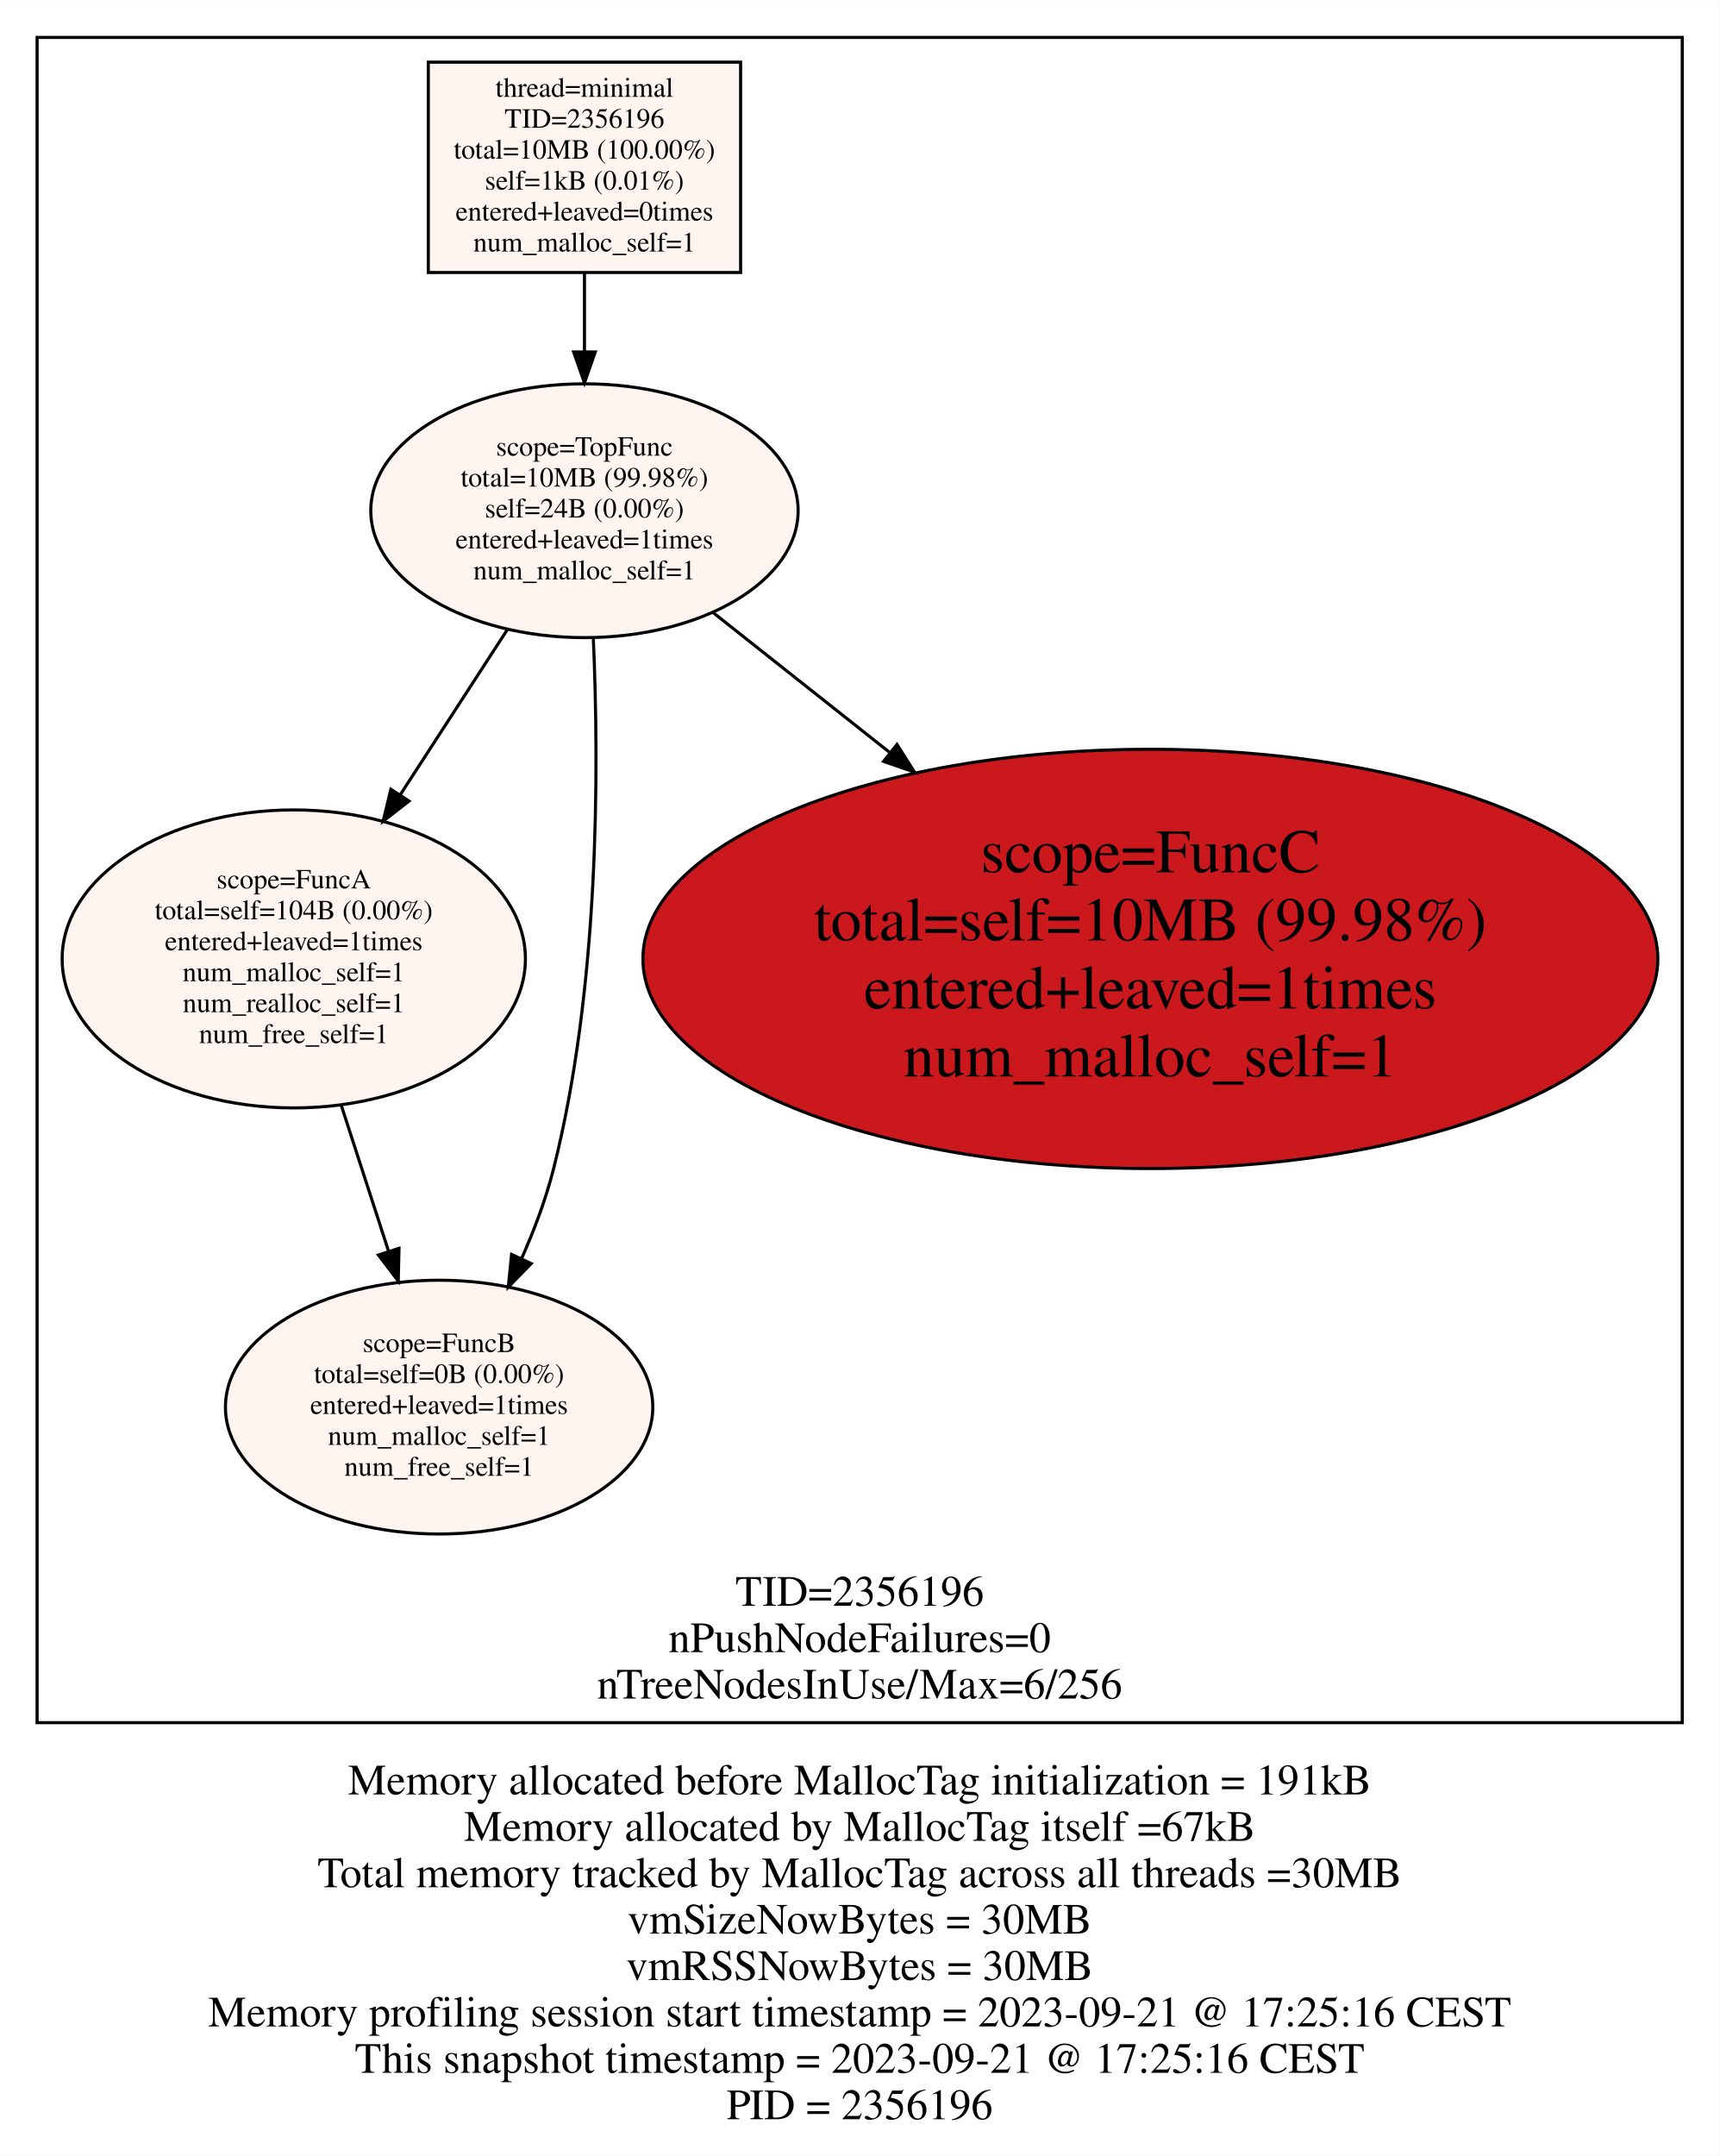
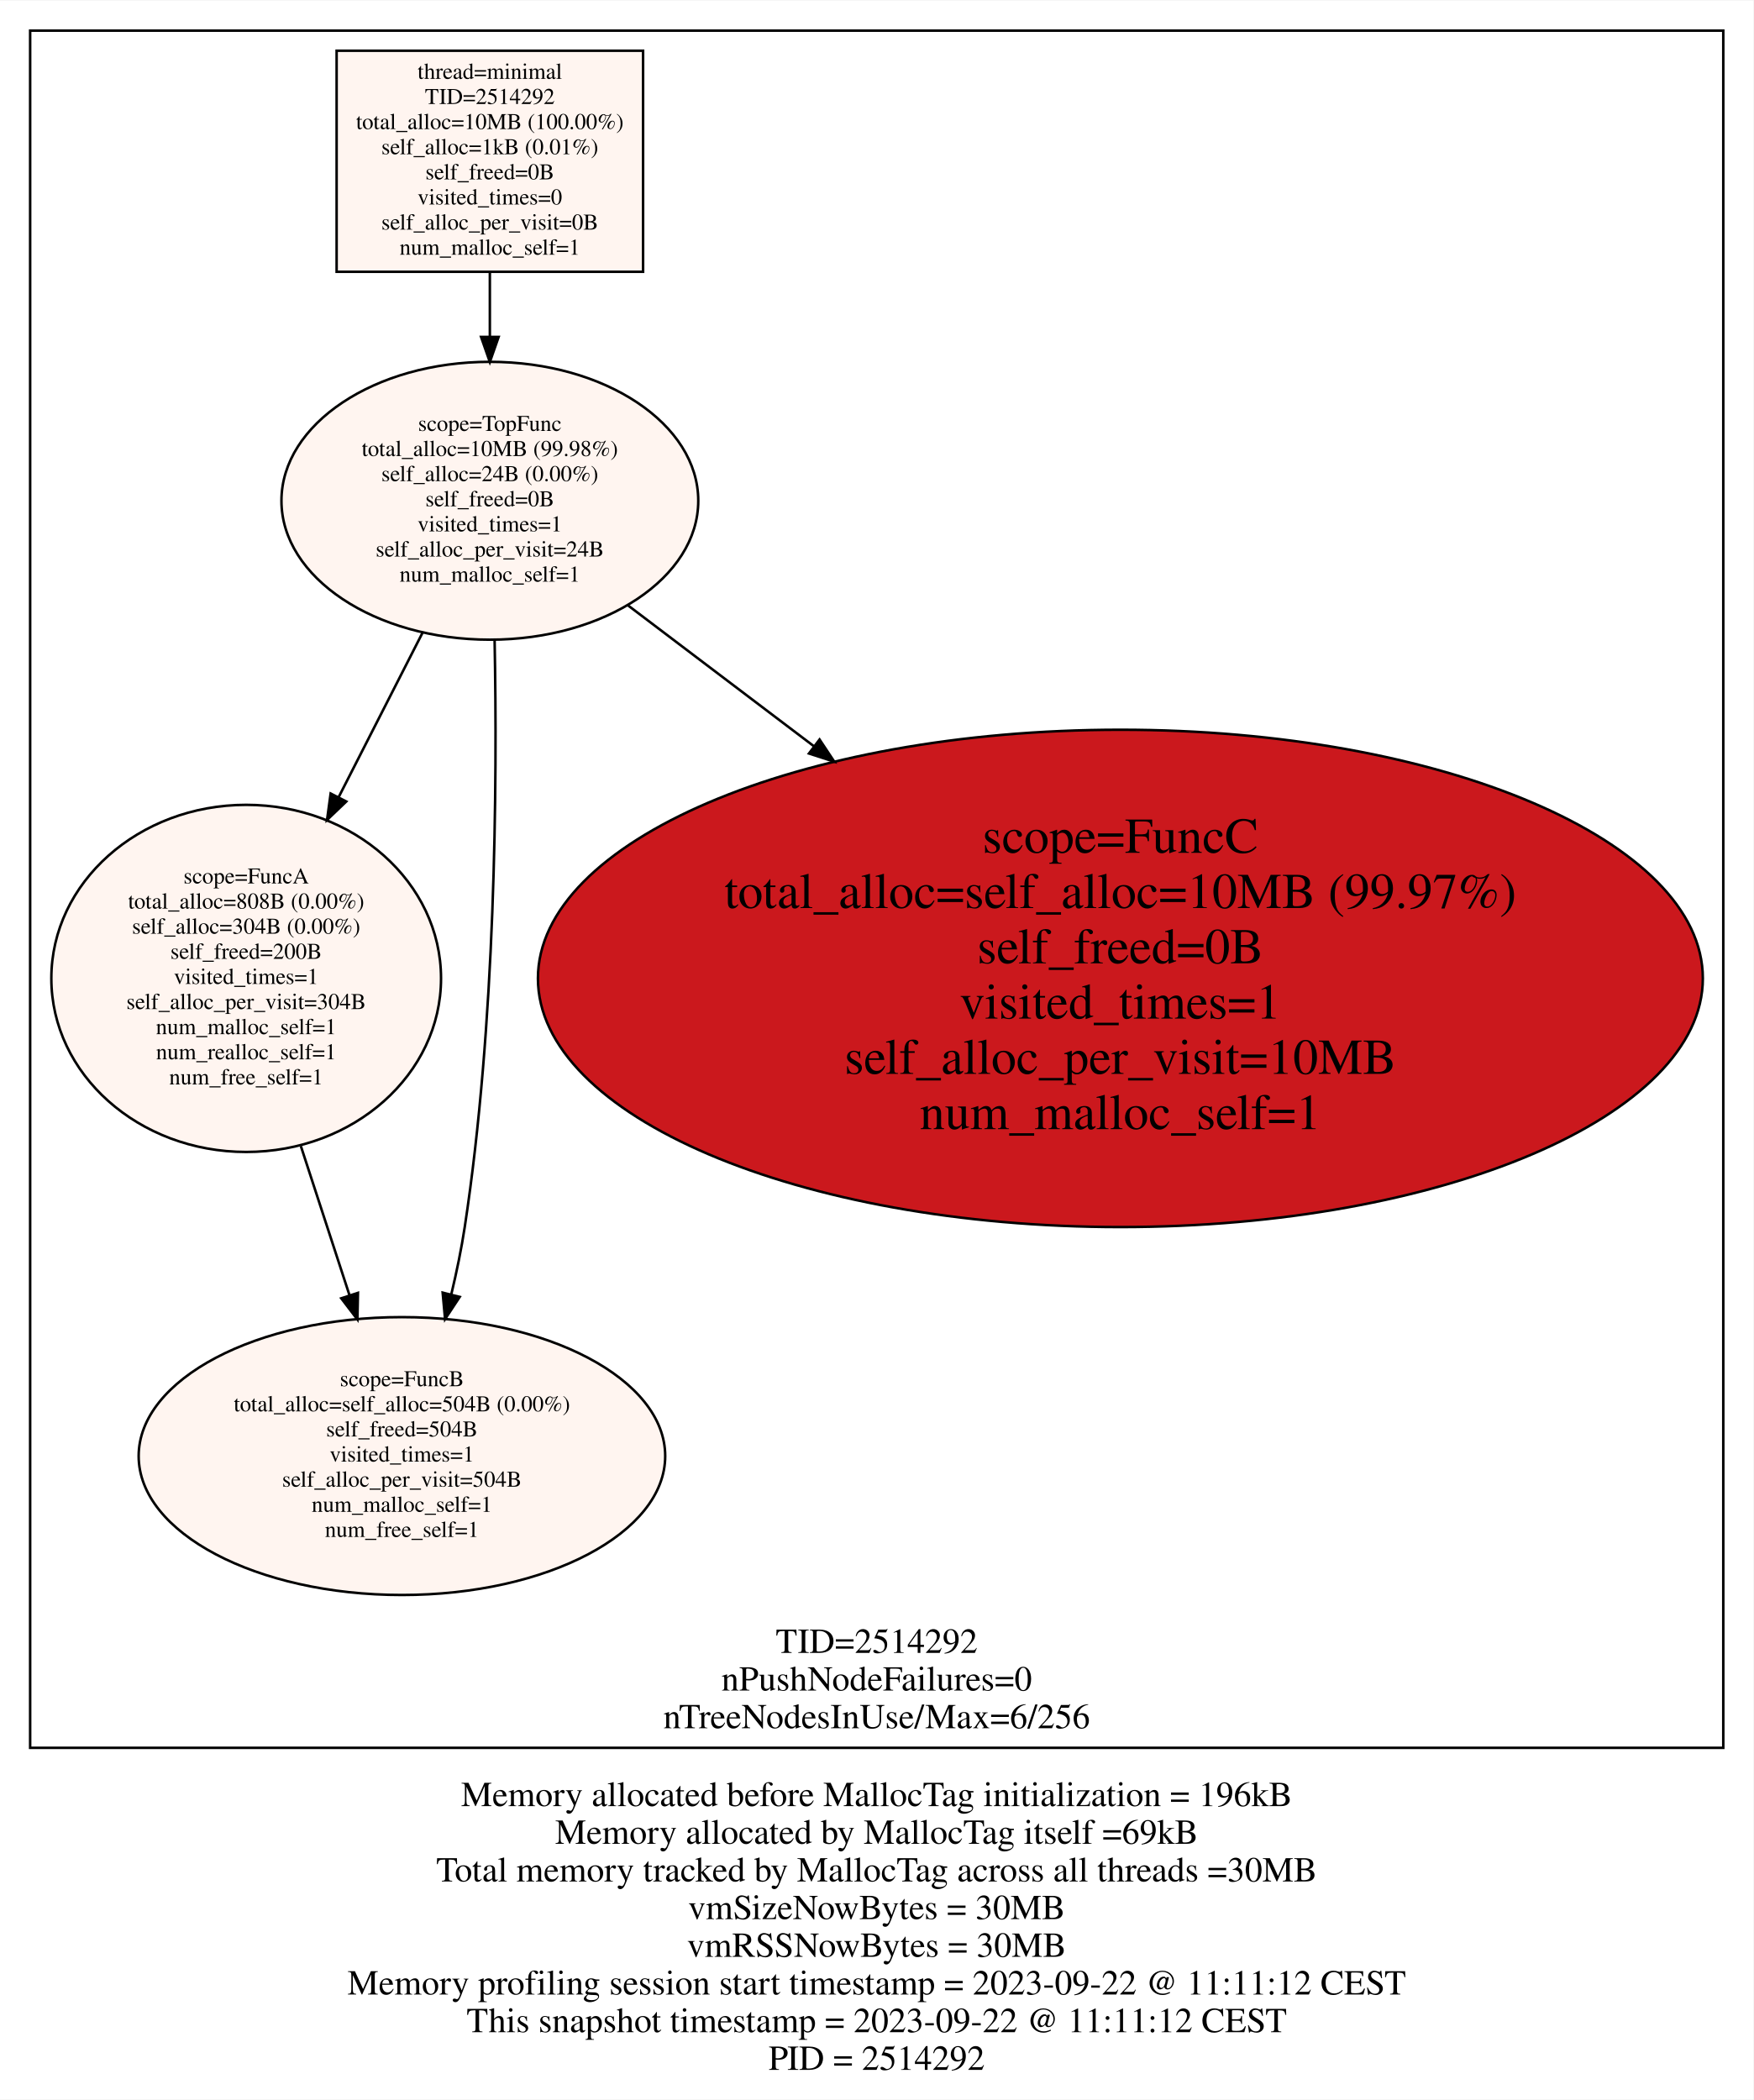
- <svg xmlns="http://www.w3.org/2000/svg" width="556pt" height="697pt" viewBox="0.00 0.00 556.00 696.81">
-   <g id="graph0" class="graph" transform="scale(1 1) rotate(0) translate(4 692.8133)">
-     <polygon fill="#ffffff" stroke="transparent" points="-4,4 -4,-692.813 552,-692.813 552,4 -4,4" />
-     <text text-anchor="middle" x="274" y="-112.8" font-family="Times,serif" font-size="14.00" fill="#000000">Memory allocated before MallocTag initialization = 191kB</text>
-     <text text-anchor="middle" x="274" y="-97.8" font-family="Times,serif" font-size="14.00" fill="#000000">Memory allocated by MallocTag itself =67kB</text>
-     <text text-anchor="middle" x="274" y="-82.8" font-family="Times,serif" font-size="14.00" fill="#000000">Total memory tracked by MallocTag across all threads =30MB</text>
-     <text text-anchor="middle" x="274" y="-67.8" font-family="Times,serif" font-size="14.00" fill="#000000">vmSizeNowBytes = 30MB</text>
-     <text text-anchor="middle" x="274" y="-52.8" font-family="Times,serif" font-size="14.00" fill="#000000">vmRSSNowBytes = 30MB</text>
-     <text text-anchor="middle" x="274" y="-37.8" font-family="Times,serif" font-size="14.00" fill="#000000">Memory profiling session start timestamp = 2023-09-21 @ 17:25:16 CEST</text>
-     <text text-anchor="middle" x="274" y="-22.8" font-family="Times,serif" font-size="14.00" fill="#000000">This snapshot timestamp = 2023-09-21 @ 17:25:16 CEST</text>
-     <text text-anchor="middle" x="274" y="-7.8" font-family="Times,serif" font-size="14.00" fill="#000000">PID = 2356196</text>
+ <svg xmlns="http://www.w3.org/2000/svg" width="698pt" height="836pt" viewBox="0.00 0.00 698.00 835.61">
+   <g id="graph0" class="graph" transform="scale(1 1) rotate(0) translate(4 831.6072)">
+     <polygon fill="#ffffff" stroke="transparent" points="-4,4 -4,-831.607 694,-831.607 694,4 -4,4" />
+     <text text-anchor="middle" x="345" y="-112.8" font-family="Times,serif" font-size="14.00" fill="#000000">Memory allocated before MallocTag initialization = 196kB</text>
+     <text text-anchor="middle" x="345" y="-97.8" font-family="Times,serif" font-size="14.00" fill="#000000">Memory allocated by MallocTag itself =69kB</text>
+     <text text-anchor="middle" x="345" y="-82.8" font-family="Times,serif" font-size="14.00" fill="#000000">Total memory tracked by MallocTag across all threads =30MB</text>
+     <text text-anchor="middle" x="345" y="-67.8" font-family="Times,serif" font-size="14.00" fill="#000000">vmSizeNowBytes = 30MB</text>
+     <text text-anchor="middle" x="345" y="-52.8" font-family="Times,serif" font-size="14.00" fill="#000000">vmRSSNowBytes = 30MB</text>
+     <text text-anchor="middle" x="345" y="-37.8" font-family="Times,serif" font-size="14.00" fill="#000000">Memory profiling session start timestamp = 2023-09-22 @ 11:11:12 CEST</text>
+     <text text-anchor="middle" x="345" y="-22.8" font-family="Times,serif" font-size="14.00" fill="#000000">This snapshot timestamp = 2023-09-22 @ 11:11:12 CEST</text>
+     <text text-anchor="middle" x="345" y="-7.8" font-family="Times,serif" font-size="14.00" fill="#000000">PID = 2514292</text>
    <g id="clust1" class="cluster">
-       <polygon fill="none" stroke="#000000" points="8,-136 8,-680.813 540,-680.813 540,-136 8,-136" />
-       <text text-anchor="middle" x="274" y="-173.8" font-family="Times,serif" font-size="14.00" fill="#000000">TID=2356196</text>
-       <text text-anchor="middle" x="274" y="-158.8" font-family="Times,serif" font-size="14.00" fill="#000000">nPushNodeFailures=0</text>
-       <text text-anchor="middle" x="274" y="-143.8" font-family="Times,serif" font-size="14.00" fill="#000000">nTreeNodesInUse/Max=6/256</text>
+       <polygon fill="none" stroke="#000000" points="8,-136 8,-819.607 682,-819.607 682,-136 8,-136" />
+       <text text-anchor="middle" x="345" y="-173.8" font-family="Times,serif" font-size="14.00" fill="#000000">TID=2514292</text>
+       <text text-anchor="middle" x="345" y="-158.8" font-family="Times,serif" font-size="14.00" fill="#000000">nPushNodeFailures=0</text>
+       <text text-anchor="middle" x="345" y="-143.8" font-family="Times,serif" font-size="14.00" fill="#000000">nTreeNodesInUse/Max=6/256</text>
    </g>
    <g id="node1" class="node">
-       <polygon fill="#fff5f0" stroke="#000000" points="235.5,-672.813 134.5,-672.813 134.5,-604.813 235.5,-604.813 235.5,-672.813" />
-       <text text-anchor="middle" x="185" y="-661.613" font-family="Times,serif" font-size="9.00" fill="#000000">thread=minimal</text>
-       <text text-anchor="middle" x="185" y="-651.613" font-family="Times,serif" font-size="9.00" fill="#000000">TID=2356196</text>
-       <text text-anchor="middle" x="185" y="-641.613" font-family="Times,serif" font-size="9.00" fill="#000000">total=10MB (100.00%)</text>
-       <text text-anchor="middle" x="185" y="-631.613" font-family="Times,serif" font-size="9.00" fill="#000000">self=1kB (0.01%)</text>
-       <text text-anchor="middle" x="185" y="-621.613" font-family="Times,serif" font-size="9.00" fill="#000000">entered+leaved=0times</text>
-       <text text-anchor="middle" x="185" y="-611.613" font-family="Times,serif" font-size="9.00" fill="#000000">num_malloc_self=1</text>
+       <polygon fill="#fff5f0" stroke="#000000" points="252,-811.607 130,-811.607 130,-723.607 252,-723.607 252,-811.607" />
+       <text text-anchor="middle" x="191" y="-800.407" font-family="Times,serif" font-size="9.00" fill="#000000">thread=minimal</text>
+       <text text-anchor="middle" x="191" y="-790.407" font-family="Times,serif" font-size="9.00" fill="#000000">TID=2514292</text>
+       <text text-anchor="middle" x="191" y="-780.407" font-family="Times,serif" font-size="9.00" fill="#000000">total_alloc=10MB (100.00%)</text>
+       <text text-anchor="middle" x="191" y="-770.407" font-family="Times,serif" font-size="9.00" fill="#000000">self_alloc=1kB (0.01%)</text>
+       <text text-anchor="middle" x="191" y="-760.407" font-family="Times,serif" font-size="9.00" fill="#000000">self_freed=0B</text>
+       <text text-anchor="middle" x="191" y="-750.407" font-family="Times,serif" font-size="9.00" fill="#000000">visited_times=0</text>
+       <text text-anchor="middle" x="191" y="-740.407" font-family="Times,serif" font-size="9.00" fill="#000000">self_alloc_per_visit=0B</text>
+       <text text-anchor="middle" x="191" y="-730.407" font-family="Times,serif" font-size="9.00" fill="#000000">num_malloc_self=1</text>
    </g>
    <g id="node2" class="node">
-       <ellipse fill="#fff5f0" stroke="#000000" cx="185" cy="-527.801" rx="69.094" ry="41.024" />
-       <text text-anchor="middle" x="185" y="-545.601" font-family="Times,serif" font-size="9.00" fill="#000000">scope=TopFunc</text>
-       <text text-anchor="middle" x="185" y="-535.601" font-family="Times,serif" font-size="9.00" fill="#000000">total=10MB (99.98%)</text>
-       <text text-anchor="middle" x="185" y="-525.601" font-family="Times,serif" font-size="9.00" fill="#000000">self=24B (0.00%)</text>
-       <text text-anchor="middle" x="185" y="-515.601" font-family="Times,serif" font-size="9.00" fill="#000000">entered+leaved=1times</text>
-       <text text-anchor="middle" x="185" y="-505.601" font-family="Times,serif" font-size="9.00" fill="#000000">num_malloc_self=1</text>
+       <ellipse fill="#fff5f0" stroke="#000000" cx="191" cy="-632.453" rx="82.964" ry="55.309" />
+       <text text-anchor="middle" x="191" y="-660.253" font-family="Times,serif" font-size="9.00" fill="#000000">scope=TopFunc</text>
+       <text text-anchor="middle" x="191" y="-650.253" font-family="Times,serif" font-size="9.00" fill="#000000">total_alloc=10MB (99.98%)</text>
+       <text text-anchor="middle" x="191" y="-640.253" font-family="Times,serif" font-size="9.00" fill="#000000">self_alloc=24B (0.00%)</text>
+       <text text-anchor="middle" x="191" y="-630.253" font-family="Times,serif" font-size="9.00" fill="#000000">self_freed=0B</text>
+       <text text-anchor="middle" x="191" y="-620.253" font-family="Times,serif" font-size="9.00" fill="#000000">visited_times=1</text>
+       <text text-anchor="middle" x="191" y="-610.253" font-family="Times,serif" font-size="9.00" fill="#000000">self_alloc_per_visit=24B</text>
+       <text text-anchor="middle" x="191" y="-600.253" font-family="Times,serif" font-size="9.00" fill="#000000">num_malloc_self=1</text>
    </g>
    <g id="edge1" class="edge">
-       <path fill="none" stroke="#000000" d="M185,-604.6C185,-596.541 185,-587.776 185,-579.146" />
-       <polygon fill="#000000" stroke="#000000" points="188.5,-579.128 185,-569.128 181.5,-579.128 188.5,-579.128" />
+       <path fill="none" stroke="#000000" d="M191,-723.353C191,-715.163 191,-706.453 191,-697.792" />
+       <polygon fill="#000000" stroke="#000000" points="194.5,-697.681 191,-687.681 187.5,-697.681 194.5,-697.681" />
    </g>
    <g id="node3" class="node">
-       <ellipse fill="#fff5f0" stroke="#000000" cx="91" cy="-382.907" rx="74.907" ry="48.167" />
-       <text text-anchor="middle" x="91" y="-405.707" font-family="Times,serif" font-size="9.00" fill="#000000">scope=FuncA</text>
-       <text text-anchor="middle" x="91" y="-395.707" font-family="Times,serif" font-size="9.00" fill="#000000">total=self=104B (0.00%)</text>
-       <text text-anchor="middle" x="91" y="-385.707" font-family="Times,serif" font-size="9.00" fill="#000000">entered+leaved=1times</text>
-       <text text-anchor="middle" x="91" y="-375.707" font-family="Times,serif" font-size="9.00" fill="#000000">num_malloc_self=1</text>
-       <text text-anchor="middle" x="91" y="-365.707" font-family="Times,serif" font-size="9.00" fill="#000000">num_realloc_self=1</text>
-       <text text-anchor="middle" x="91" y="-355.707" font-family="Times,serif" font-size="9.00" fill="#000000">num_free_self=1</text>
+       <ellipse fill="#fff5f0" stroke="#000000" cx="94" cy="-442.304" rx="77.564" ry="69.094" />
+       <text text-anchor="middle" x="94" y="-480.104" font-family="Times,serif" font-size="9.00" fill="#000000">scope=FuncA</text>
+       <text text-anchor="middle" x="94" y="-470.104" font-family="Times,serif" font-size="9.00" fill="#000000">total_alloc=808B (0.00%)</text>
+       <text text-anchor="middle" x="94" y="-460.104" font-family="Times,serif" font-size="9.00" fill="#000000">self_alloc=304B (0.00%)</text>
+       <text text-anchor="middle" x="94" y="-450.104" font-family="Times,serif" font-size="9.00" fill="#000000">self_freed=200B</text>
+       <text text-anchor="middle" x="94" y="-440.104" font-family="Times,serif" font-size="9.00" fill="#000000">visited_times=1</text>
+       <text text-anchor="middle" x="94" y="-430.104" font-family="Times,serif" font-size="9.00" fill="#000000">self_alloc_per_visit=304B</text>
+       <text text-anchor="middle" x="94" y="-420.104" font-family="Times,serif" font-size="9.00" fill="#000000">num_malloc_self=1</text>
+       <text text-anchor="middle" x="94" y="-410.104" font-family="Times,serif" font-size="9.00" fill="#000000">num_realloc_self=1</text>
+       <text text-anchor="middle" x="94" y="-400.104" font-family="Times,serif" font-size="9.00" fill="#000000">num_free_self=1</text>
    </g>
    <g id="edge2" class="edge">
-       <path fill="none" stroke="#000000" d="M160.056,-489.352C149.446,-472.997 136.896,-453.652 125.425,-435.97" />
-       <polygon fill="#000000" stroke="#000000" points="128.272,-433.928 119.894,-427.444 122.4,-437.738 128.272,-433.928" />
+       <path fill="none" stroke="#000000" d="M164.238,-579.99C153.887,-559.701 141.872,-536.147 130.737,-514.319" />
+       <polygon fill="#000000" stroke="#000000" points="133.853,-512.726 126.191,-505.408 127.618,-515.906 133.853,-512.726" />
    </g>
    <g id="node4" class="node">
-       <ellipse fill="#fff5f0" stroke="#000000" cx="138" cy="-238.012" rx="69.094" ry="41.024" />
-       <text text-anchor="middle" x="138" y="-255.812" font-family="Times,serif" font-size="9.00" fill="#000000">scope=FuncB</text>
-       <text text-anchor="middle" x="138" y="-245.812" font-family="Times,serif" font-size="9.00" fill="#000000">total=self=0B (0.00%)</text>
-       <text text-anchor="middle" x="138" y="-235.812" font-family="Times,serif" font-size="9.00" fill="#000000">entered+leaved=1times</text>
-       <text text-anchor="middle" x="138" y="-225.812" font-family="Times,serif" font-size="9.00" fill="#000000">num_malloc_self=1</text>
-       <text text-anchor="middle" x="138" y="-215.812" font-family="Times,serif" font-size="9.00" fill="#000000">num_free_self=1</text>
+       <ellipse fill="#fff5f0" stroke="#000000" cx="156" cy="-252.154" rx="104.804" ry="55.309" />
+       <text text-anchor="middle" x="156" y="-279.954" font-family="Times,serif" font-size="9.00" fill="#000000">scope=FuncB</text>
+       <text text-anchor="middle" x="156" y="-269.954" font-family="Times,serif" font-size="9.00" fill="#000000">total_alloc=self_alloc=504B (0.00%)</text>
+       <text text-anchor="middle" x="156" y="-259.954" font-family="Times,serif" font-size="9.00" fill="#000000">self_freed=504B</text>
+       <text text-anchor="middle" x="156" y="-249.954" font-family="Times,serif" font-size="9.00" fill="#000000">visited_times=1</text>
+       <text text-anchor="middle" x="156" y="-239.954" font-family="Times,serif" font-size="9.00" fill="#000000">self_alloc_per_visit=504B</text>
+       <text text-anchor="middle" x="156" y="-229.954" font-family="Times,serif" font-size="9.00" fill="#000000">num_malloc_self=1</text>
+       <text text-anchor="middle" x="156" y="-219.954" font-family="Times,serif" font-size="9.00" fill="#000000">num_free_self=1</text>
    </g>
    <g id="edge3" class="edge">
-       <path fill="none" stroke="#000000" d="M187.862,-486.7C189.78,-443.318 189.717,-373.289 175,-315.024 172.548,-305.317 168.817,-295.374 164.651,-285.996" />
-       <polygon fill="#000000" stroke="#000000" points="167.775,-284.414 160.372,-276.835 161.433,-287.377 167.775,-284.414" />
+       <path fill="none" stroke="#000000" d="M192.89,-577.207C194.005,-518.755 193.288,-424 181,-343.309 179.672,-334.586 177.799,-325.507 175.668,-316.606" />
+       <polygon fill="#000000" stroke="#000000" points="179,-315.505 173.169,-306.659 172.212,-317.211 179,-315.505" />
    </g>
    <g id="node5" class="node">
-       <ellipse fill="#cb181d" stroke="#000000" cx="368" cy="-382.907" rx="164.098" ry="67.765" />
-       <text text-anchor="middle" x="368" y="-410.907" font-family="Times,serif" font-size="20.00" fill="#000000">scope=FuncC</text>
-       <text text-anchor="middle" x="368" y="-388.907" font-family="Times,serif" font-size="20.00" fill="#000000">total=self=10MB (99.98%)</text>
-       <text text-anchor="middle" x="368" y="-366.907" font-family="Times,serif" font-size="20.00" fill="#000000">entered+leaved=1times</text>
-       <text text-anchor="middle" x="368" y="-344.907" font-family="Times,serif" font-size="20.00" fill="#000000">num_malloc_self=1</text>
+       <ellipse fill="#cb181d" stroke="#000000" cx="442" cy="-442.304" rx="231.862" ry="98.99" />
+       <text text-anchor="middle" x="442" y="-492.304" font-family="Times,serif" font-size="20.00" fill="#000000">scope=FuncC</text>
+       <text text-anchor="middle" x="442" y="-470.304" font-family="Times,serif" font-size="20.00" fill="#000000">total_alloc=self_alloc=10MB (99.97%)</text>
+       <text text-anchor="middle" x="442" y="-448.304" font-family="Times,serif" font-size="20.00" fill="#000000">self_freed=0B</text>
+       <text text-anchor="middle" x="442" y="-426.304" font-family="Times,serif" font-size="20.00" fill="#000000">visited_times=1</text>
+       <text text-anchor="middle" x="442" y="-404.304" font-family="Times,serif" font-size="20.00" fill="#000000">self_alloc_per_visit=10MB</text>
+       <text text-anchor="middle" x="442" y="-382.304" font-family="Times,serif" font-size="20.00" fill="#000000">num_malloc_self=1</text>
    </g>
    <g id="edge4" class="edge">
-       <path fill="none" stroke="#000000" d="M226.525,-494.922C243.562,-481.433 263.933,-465.304 283.838,-449.544" />
-       <polygon fill="#000000" stroke="#000000" points="286.064,-452.246 291.731,-443.294 281.718,-446.758 286.064,-452.246" />
+       <path fill="none" stroke="#000000" d="M245.773,-590.959C267.734,-574.322 293.986,-554.434 320.035,-534.701" />
+       <polygon fill="#000000" stroke="#000000" points="322.25,-537.413 328.107,-528.585 318.023,-531.834 322.25,-537.413" />
    </g>
    <g id="edge5" class="edge">
-       <path fill="none" stroke="#000000" d="M106.39,-335.463C111.265,-320.433 116.671,-303.766 121.614,-288.528" />
-       <polygon fill="#000000" stroke="#000000" points="125.028,-289.345 124.785,-278.753 118.37,-287.185 125.028,-289.345" />
+       <path fill="none" stroke="#000000" d="M115.772,-375.531C122.07,-356.216 128.927,-335.185 135.167,-316.049" />
+       <polygon fill="#000000" stroke="#000000" points="138.498,-317.122 138.27,-306.53 131.843,-314.952 138.498,-317.122" />
    </g>
  </g>
</svg>
